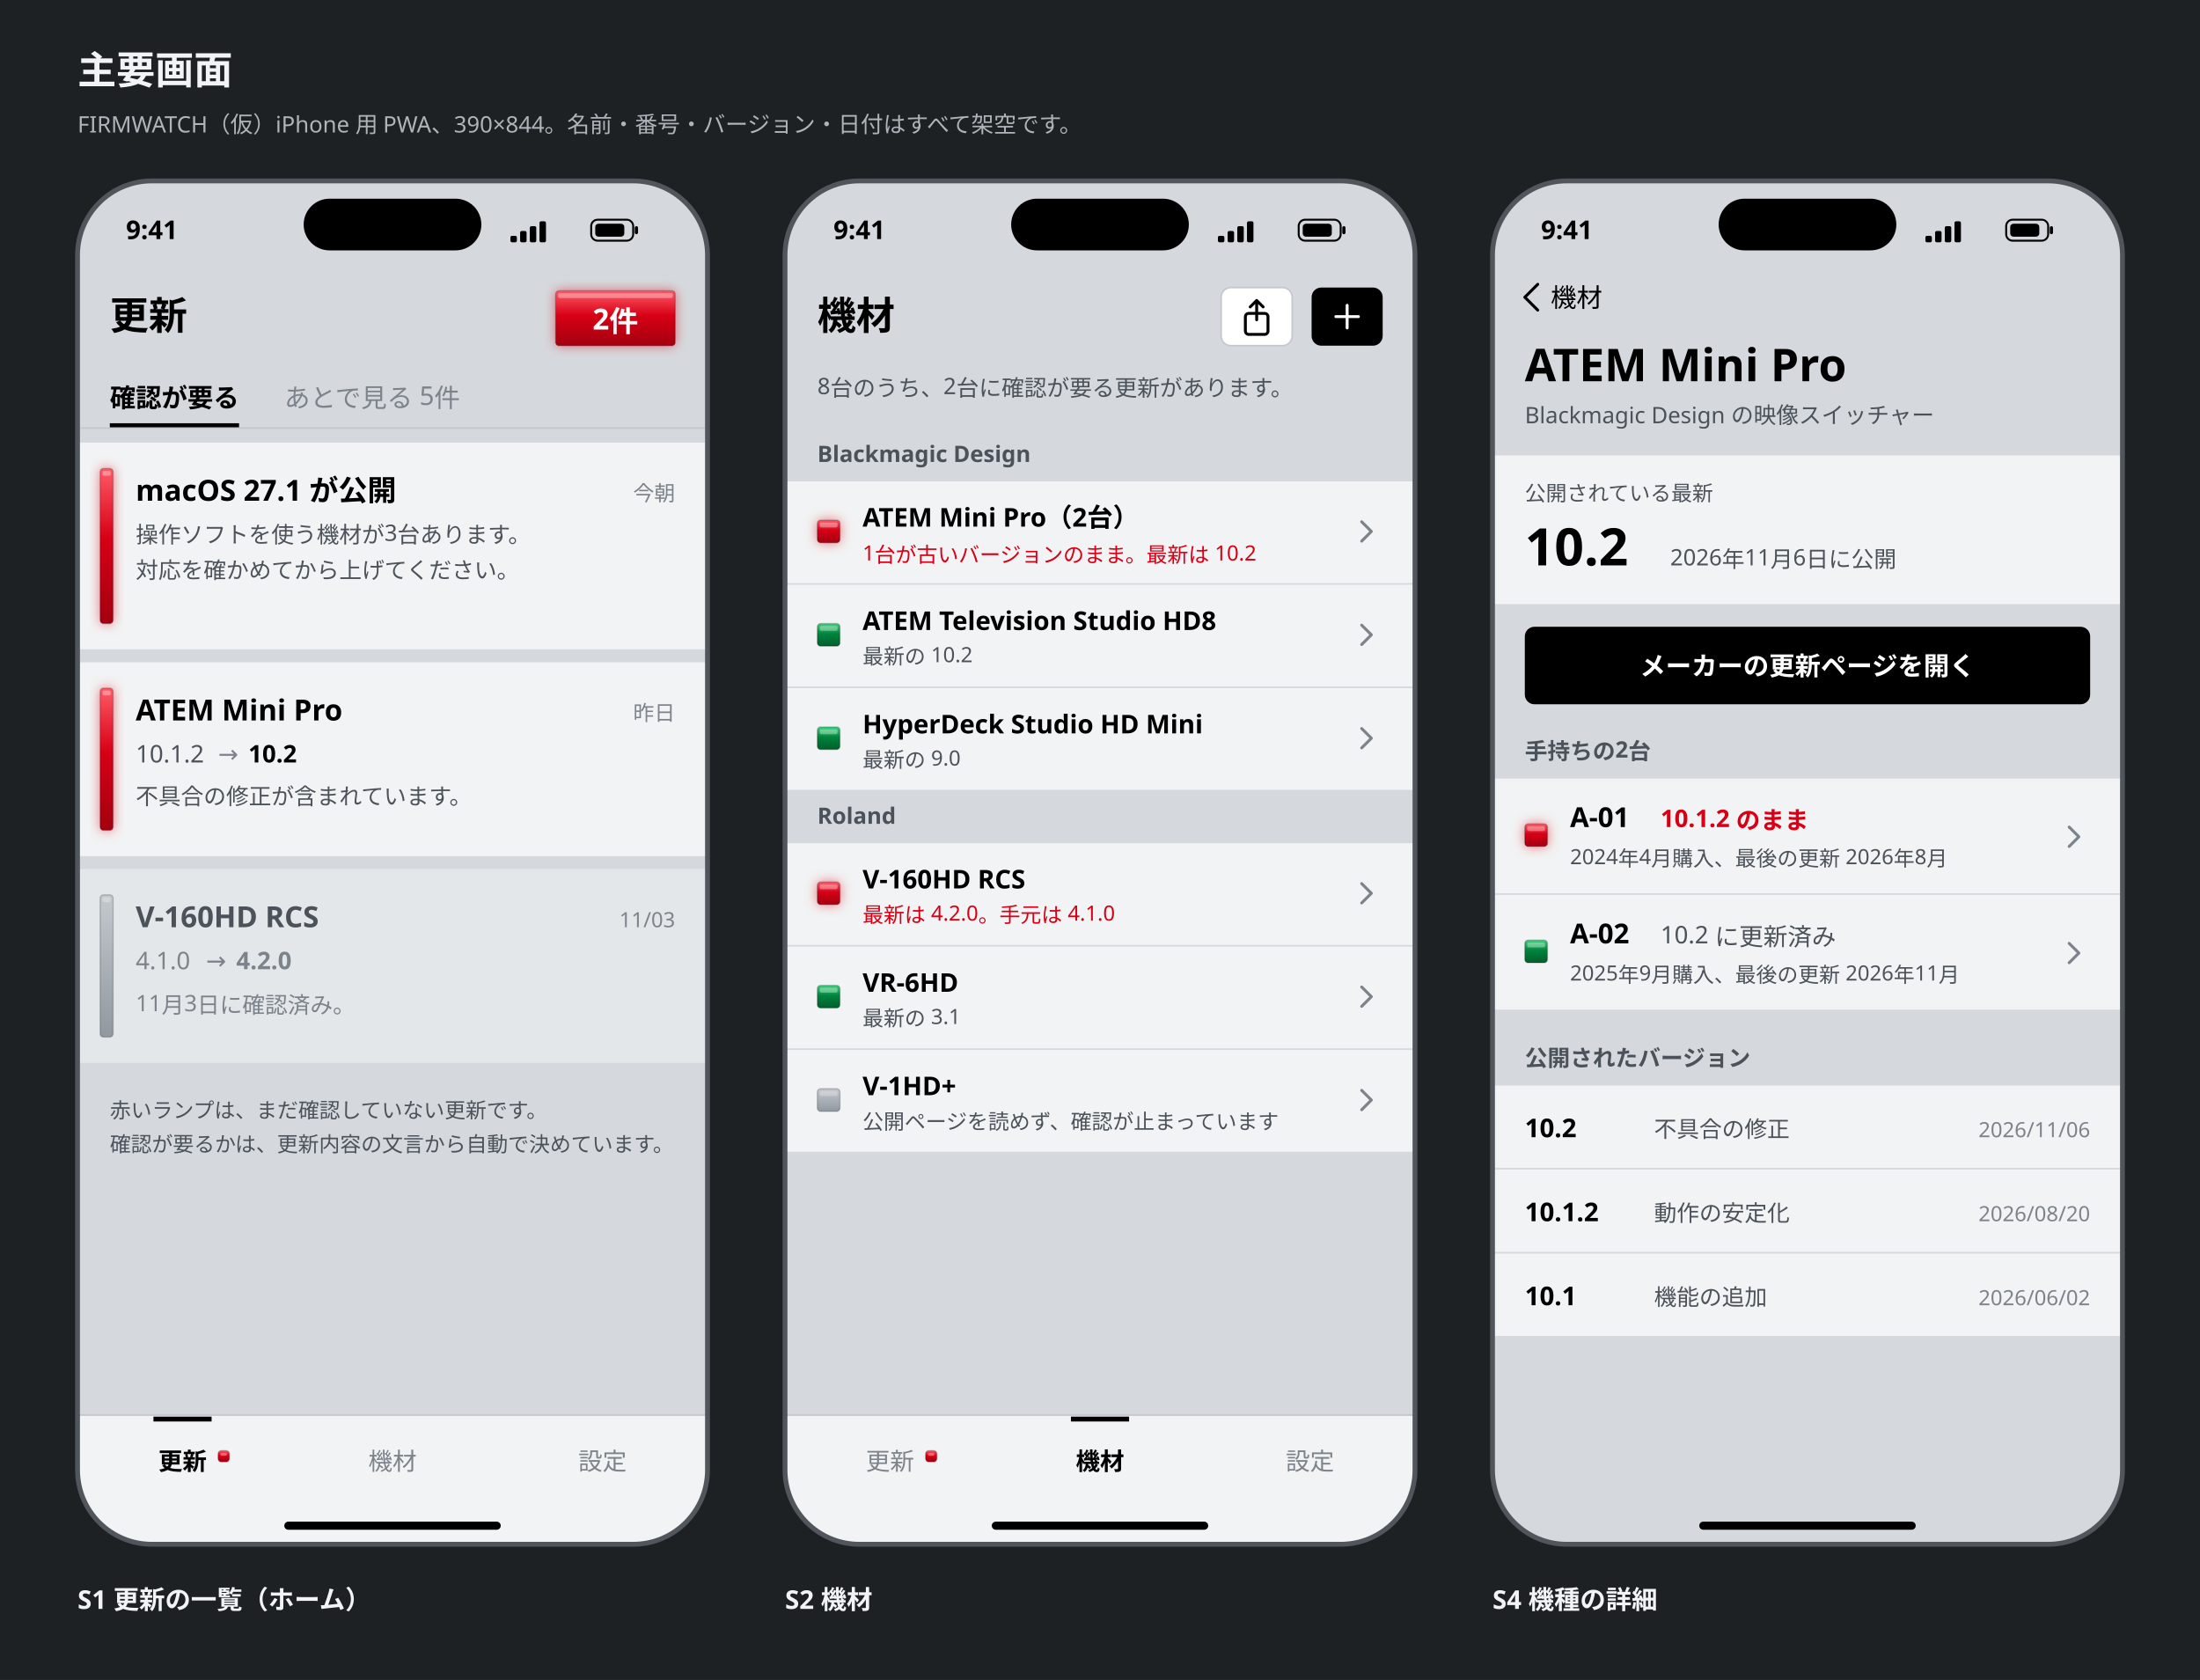
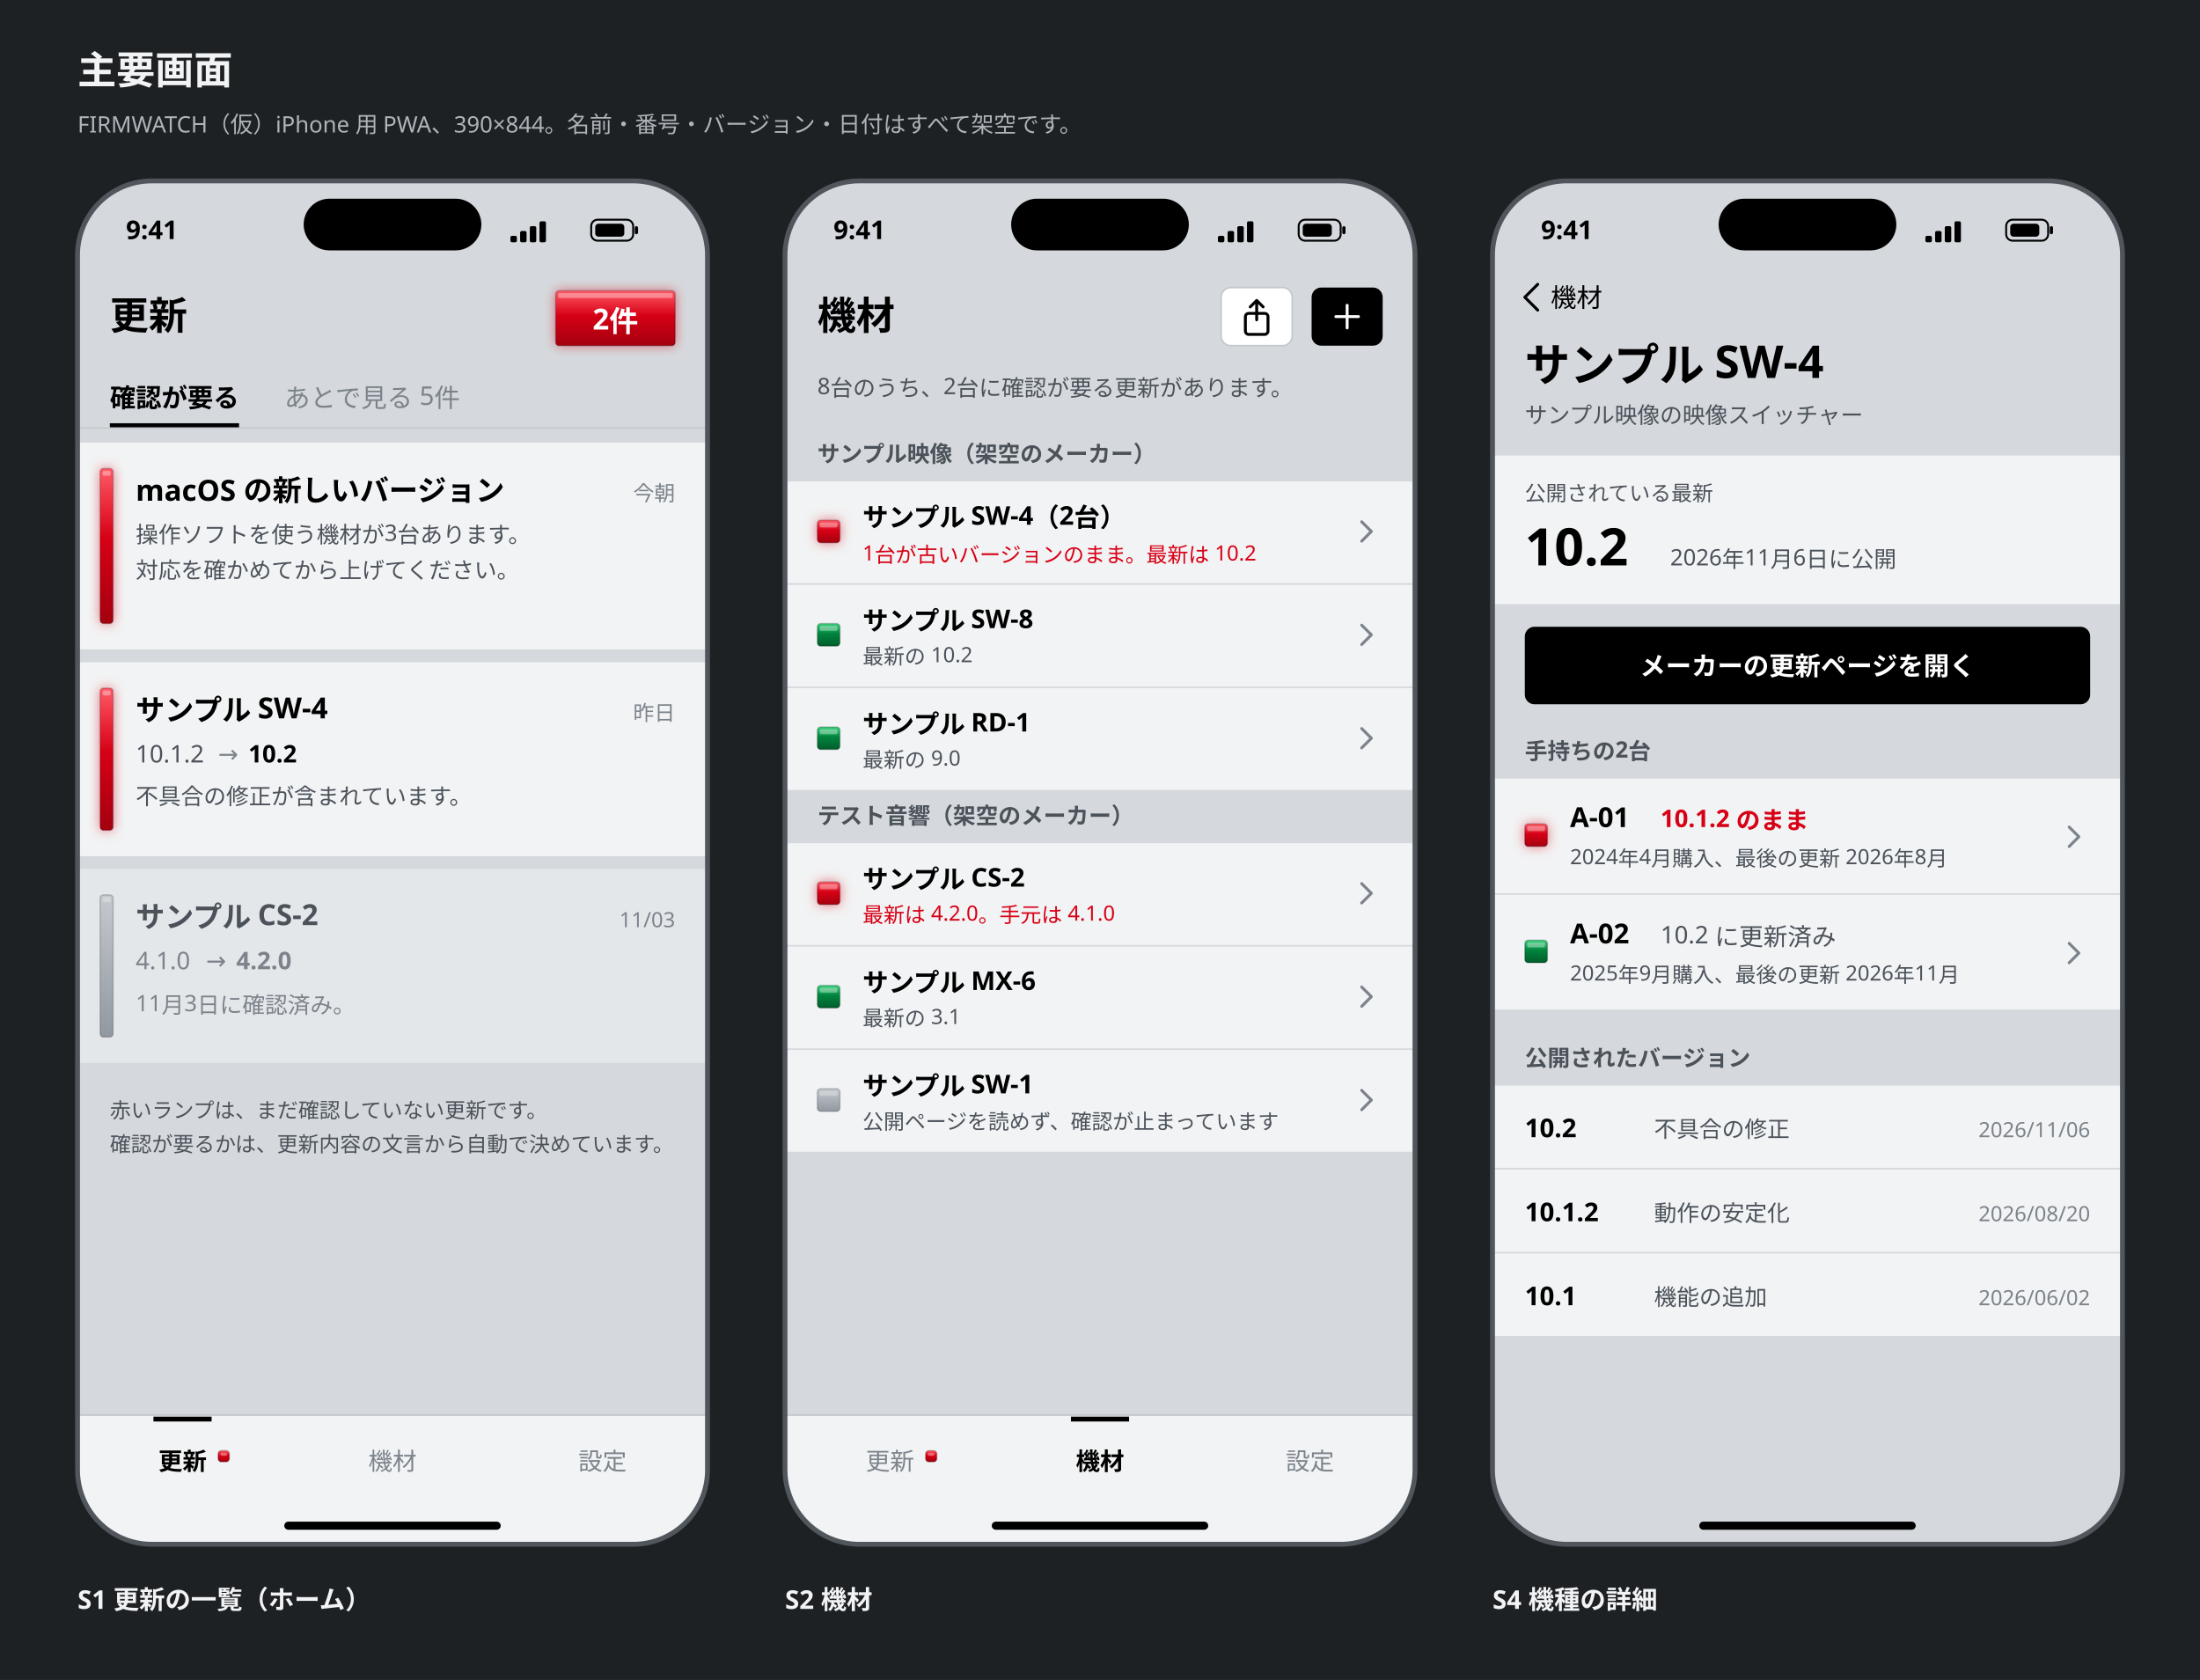
<svg xmlns="http://www.w3.org/2000/svg" width="1362" height="1040" viewBox="0 0 1362 1040">
  <defs>
    <linearGradient id="litR" x1="0" y1="0" x2="0" y2="1">
      <stop offset="0" stop-color="#FF5A66" />
      <stop offset=".45" stop-color="#D70015" />
      <stop offset="1" stop-color="#A3000F" />
    </linearGradient>
    <linearGradient id="litG" x1="0" y1="0" x2="0" y2="1">
      <stop offset="0" stop-color="#3DD27E" />
      <stop offset=".45" stop-color="#00843D" />
      <stop offset="1" stop-color="#005E2B" />
    </linearGradient>
    <linearGradient id="unlit" x1="0" y1="0" x2="0" y2="1">
      <stop offset="0" stop-color="#C4C9CE" />
      <stop offset="1" stop-color="#9198A0" />
    </linearGradient>
    <filter id="glowR" x="-80%" y="-80%" width="260%" height="260%">
      <feGaussianBlur stdDeviation="3.5" />
    </filter>
  </defs>
  <rect x="0" y="0" width="1362" height="1040" rx="0" fill="#1E2124" />
  <text x="48" y="52" font-family="'IBM Plex Sans JP','Noto Sans JP',sans-serif" font-size="24" font-weight="700" fill="#F2F3F4" text-anchor="start">主要画面</text>
  <text x="48" y="82" font-family="'IBM Plex Sans JP','Noto Sans JP',sans-serif" font-size="14" font-weight="400" fill="#AEB4BA" text-anchor="start">FIRMWATCH（仮）iPhone 用 PWA、390×844。名前・番号・バージョン・日付はすべて架空です。</text>
  <clipPath id="c0">
    <rect x="0" y="0" width="390" height="844" rx="46" />
  </clipPath>
  <g transform="translate(48,112)">
    <g clip-path="url(#c0)">
      <rect x="0" y="0" width="390" height="844" rx="0" fill="#D5D9DD" />
      <text x="30" y="36" font-family="'IBM Plex Sans JP','Noto Sans JP',sans-serif" font-size="16" font-weight="600" fill="#000000" text-anchor="start">9:41</text>
      <rect x="318" y="24" width="26" height="13" rx="4" fill="none" stroke="#000000" stroke-width="1.2" />
      <rect x="320.5" y="26.5" width="18" height="8" rx="2" fill="#000000" />
      <rect x="345" y="28" width="2" height="5" rx="1" fill="#000000" />
      <rect x="268" y="34" width="4" height="4" rx="1" fill="#000000" />
      <rect x="274" y="31" width="4" height="7" rx="1" fill="#000000" />
      <rect x="280" y="28" width="4" height="10" rx="1" fill="#000000" />
      <rect x="286" y="25" width="4" height="13" rx="1" fill="#000000" />
      <rect x="140" y="11" width="110" height="32" rx="16" fill="#000" />
      <text x="20" y="92" font-family="'IBM Plex Sans JP','Noto Sans JP',sans-serif" font-size="24" font-weight="700" fill="#000000" text-anchor="start">更新</text>
      <rect x="296" y="68" width="74" height="34" rx="2" fill="#D70015" opacity=".55" filter="url(#glowR)" />
      <rect x="296" y="68" width="74" height="34" rx="2" fill="url(#litR)" stroke="#00000033" stroke-width=".8" />
      <rect x="297.5" y="69.5" width="71" height="3" rx="1" fill="#ffffff" opacity="0.35" />
      <text x="333" y="92" font-family="'IBM Plex Sans JP','Noto Sans JP',sans-serif" font-size="18" font-weight="700" fill="#FFFFFF" text-anchor="middle">2件</text>
      <text x="20" y="140" font-family="'IBM Plex Sans JP','Noto Sans JP',sans-serif" font-size="16" font-weight="700" fill="#000000" text-anchor="start">確認が要る</text>
      <rect x="20" y="150" width="80" height="3" rx="0" fill="#000000" />
      <text x="128" y="140" font-family="'IBM Plex Sans JP','Noto Sans JP',sans-serif" font-size="16" font-weight="500" fill="#7C838B" text-anchor="start">あとで見る 5件</text>
      <line x1="0" y1="153" x2="390" y2="153" stroke="#C3C8CD" stroke-width="1" />
      <rect x="0" y="162" width="390" height="128" rx="0" fill="#F2F3F4" />
      <rect x="14" y="178" width="8" height="96" rx="2" fill="#D70015" opacity=".55" filter="url(#glowR)" />
      <rect x="14" y="178" width="8" height="96" rx="2" fill="url(#litR)" stroke="#00000033" stroke-width=".8" />
      <rect x="15.5" y="179.5" width="5" height="3" rx="1" fill="#ffffff" opacity="0.35" />
-       <text x="36" y="198" font-family="'IBM Plex Sans JP','Noto Sans JP',sans-serif" font-size="18" font-weight="700" fill="#000000" text-anchor="start">macOS 27.1 が公開</text>
+       <text x="36" y="198" font-family="'IBM Plex Sans JP','Noto Sans JP',sans-serif" font-size="18" font-weight="700" fill="#000000" text-anchor="start">macOS の新しいバージョン</text>
      <text x="370" y="198" font-family="'IBM Plex Sans JP','Noto Sans JP',sans-serif" font-size="13" font-weight="400" fill="#7C838B" text-anchor="end">今朝</text>
      <text x="36" y="224" font-family="'IBM Plex Sans JP','Noto Sans JP',sans-serif" font-size="14" font-weight="400" fill="#4B525A" text-anchor="start">操作ソフトを使う機材が3台あります。</text>
      <text x="36" y="246" font-family="'IBM Plex Sans JP','Noto Sans JP',sans-serif" font-size="14" font-weight="400" fill="#4B525A" text-anchor="start">対応を確かめてから上げてください。</text>
      <rect x="0" y="298" width="390" height="120" rx="0" fill="#F2F3F4" />
      <rect x="14" y="314" width="8" height="88" rx="2" fill="#D70015" opacity=".55" filter="url(#glowR)" />
      <rect x="14" y="314" width="8" height="88" rx="2" fill="url(#litR)" stroke="#00000033" stroke-width=".8" />
      <rect x="15.5" y="315.5" width="5" height="3" rx="1" fill="#ffffff" opacity="0.35" />
-       <text x="36" y="334" font-family="'IBM Plex Sans JP','Noto Sans JP',sans-serif" font-size="18" font-weight="700" fill="#000000" text-anchor="start">ATEM Mini Pro</text>
+       <text x="36" y="334" font-family="'IBM Plex Sans JP','Noto Sans JP',sans-serif" font-size="18" font-weight="700" fill="#000000" text-anchor="start">サンプル SW-4</text>
      <text x="370" y="334" font-family="'IBM Plex Sans JP','Noto Sans JP',sans-serif" font-size="13" font-weight="400" fill="#7C838B" text-anchor="end">昨日</text>
      <text x="36" y="360" font-family="'IBM Plex Sans JP','Noto Sans JP',sans-serif" font-size="15" font-weight="400" fill="#4B525A" text-anchor="start">10.1.2</text>
      <text x="87.0" y="360" font-family="'IBM Plex Sans JP','Noto Sans JP',sans-serif" font-size="15" font-weight="400" fill="#7C838B" text-anchor="start">→</text>
      <text x="105.75" y="360" font-family="'IBM Plex Sans JP','Noto Sans JP',sans-serif" font-size="15" font-weight="700" fill="#000000" text-anchor="start">10.2</text>
      <text x="36" y="386" font-family="'IBM Plex Sans JP','Noto Sans JP',sans-serif" font-size="14" font-weight="400" fill="#4B525A" text-anchor="start">不具合の修正が含まれています。</text>
      <rect x="0" y="426" width="390" height="120" rx="0" fill="#E4E7EA" />
      <rect x="14" y="442" width="8" height="88" rx="2" fill="url(#unlit)" stroke="#00000033" stroke-width=".8" />
      <rect x="15.5" y="443.5" width="5" height="3" rx="1" fill="#ffffff" opacity="0.25" />
-       <text x="36" y="462" font-family="'IBM Plex Sans JP','Noto Sans JP',sans-serif" font-size="18" font-weight="700" fill="#4B525A" text-anchor="start">V-160HD RCS</text>
+       <text x="36" y="462" font-family="'IBM Plex Sans JP','Noto Sans JP',sans-serif" font-size="18" font-weight="700" fill="#4B525A" text-anchor="start">サンプル CS-2</text>
      <text x="370" y="462" font-family="'IBM Plex Sans JP','Noto Sans JP',sans-serif" font-size="13" font-weight="400" fill="#7C838B" text-anchor="end">11/03</text>
      <text x="36" y="488" font-family="'IBM Plex Sans JP','Noto Sans JP',sans-serif" font-size="15" font-weight="400" fill="#7C838B" text-anchor="start">4.1.0</text>
      <text x="79.5" y="488" font-family="'IBM Plex Sans JP','Noto Sans JP',sans-serif" font-size="15" font-weight="400" fill="#7C838B" text-anchor="start">→</text>
      <text x="98.25" y="488" font-family="'IBM Plex Sans JP','Noto Sans JP',sans-serif" font-size="15" font-weight="700" fill="#7C838B" text-anchor="start">4.2.0</text>
      <text x="36" y="514" font-family="'IBM Plex Sans JP','Noto Sans JP',sans-serif" font-size="14" font-weight="400" fill="#7C838B" text-anchor="start">11月3日に確認済み。</text>
      <text x="20" y="580" font-family="'IBM Plex Sans JP','Noto Sans JP',sans-serif" font-size="13" font-weight="400" fill="#4B525A" text-anchor="start">赤いランプは、まだ確認していない更新です。</text>
      <text x="20" y="601" font-family="'IBM Plex Sans JP','Noto Sans JP',sans-serif" font-size="13" font-weight="400" fill="#4B525A" text-anchor="start">確認が要るかは、更新内容の文言から自動で決めています。</text>
      <rect x="0" y="764" width="390" height="80" rx="0" fill="#F2F3F4" />
      <line x1="0" y1="764" x2="390" y2="764" stroke="#C3C8CD" stroke-width="1" />
      <text x="65" y="798" font-family="'IBM Plex Sans JP','Noto Sans JP',sans-serif" font-size="15" font-weight="700" fill="#000000" text-anchor="middle">更新</text>
      <rect x="47" y="765" width="36" height="3" rx="0" fill="#000000" />
      <rect x="87" y="786" width="7" height="7" rx="2" fill="url(#litR)" stroke="#00000033" stroke-width=".8" />
      <rect x="88.5" y="787.5" width="4" height="1.75" rx="1" fill="#ffffff" opacity="0.35" />
      <text x="195" y="798" font-family="'IBM Plex Sans JP','Noto Sans JP',sans-serif" font-size="15" font-weight="500" fill="#7C838B" text-anchor="middle">機材</text>
      <text x="325" y="798" font-family="'IBM Plex Sans JP','Noto Sans JP',sans-serif" font-size="15" font-weight="500" fill="#7C838B" text-anchor="middle">設定</text>
      <rect x="128" y="830" width="134" height="5" rx="2.5" fill="#000000" />
    </g>
    <rect x="0" y="0" width="390" height="844" rx="46" fill="none" stroke="#50565C" stroke-width="3" />
  </g>
  <text x="48" y="996" font-family="'IBM Plex Sans JP','Noto Sans JP',sans-serif" font-size="16" font-weight="600" fill="#F2F3F4" text-anchor="start">S1  更新の一覧（ホーム）</text>
  <clipPath id="c1">
    <rect x="0" y="0" width="390" height="844" rx="46" />
  </clipPath>
  <g transform="translate(486,112)">
    <g clip-path="url(#c1)">
      <rect x="0" y="0" width="390" height="844" rx="0" fill="#D5D9DD" />
      <text x="30" y="36" font-family="'IBM Plex Sans JP','Noto Sans JP',sans-serif" font-size="16" font-weight="600" fill="#000000" text-anchor="start">9:41</text>
      <rect x="318" y="24" width="26" height="13" rx="4" fill="none" stroke="#000000" stroke-width="1.2" />
      <rect x="320.5" y="26.5" width="18" height="8" rx="2" fill="#000000" />
      <rect x="345" y="28" width="2" height="5" rx="1" fill="#000000" />
      <rect x="268" y="34" width="4" height="4" rx="1" fill="#000000" />
      <rect x="274" y="31" width="4" height="7" rx="1" fill="#000000" />
      <rect x="280" y="28" width="4" height="10" rx="1" fill="#000000" />
      <rect x="286" y="25" width="4" height="13" rx="1" fill="#000000" />
      <rect x="140" y="11" width="110" height="32" rx="16" fill="#000" />
      <text x="20" y="92" font-family="'IBM Plex Sans JP','Noto Sans JP',sans-serif" font-size="24" font-weight="700" fill="#000000" text-anchor="start">機材</text>
      <rect x="270" y="66" width="44" height="36" rx="6" fill="#FFFFFF" stroke="#C3C8CD" stroke-width="1" />
      <rect x="285" y="82" width="14" height="13" rx="2" fill="none" stroke="#000000" stroke-width="1.8" stroke-linecap="round" stroke-linejoin="round" />
      <path d="M292 74 v12 M288 78 l4 -4 l4 4" fill="none" stroke="#000000" stroke-width="1.8" stroke-linecap="round" stroke-linejoin="round" />
      <rect x="326" y="66" width="44" height="36" rx="6" fill="#000000" />
      <path d="M341 84 h14 M348 77 v14" fill="none" stroke="#FFFFFF" stroke-width="1.8" stroke-linecap="round" stroke-linejoin="round" />
      <text x="20" y="132" font-family="'IBM Plex Sans JP','Noto Sans JP',sans-serif" font-size="14" font-weight="400" fill="#4B525A" text-anchor="start">8台のうち、2台に確認が要る更新があります。</text>
-       <text x="20" y="174" font-family="'IBM Plex Sans JP','Noto Sans JP',sans-serif" font-size="14" font-weight="600" fill="#4B525A" text-anchor="start">Blackmagic Design</text>
+       <text x="20" y="174" font-family="'IBM Plex Sans JP','Noto Sans JP',sans-serif" font-size="14" font-weight="600" fill="#4B525A" text-anchor="start">サンプル映像（架空のメーカー）</text>
      <rect x="0" y="186" width="390" height="63" rx="0" fill="#F2F3F4" />
      <rect x="20" y="210" width="14" height="14" rx="2" fill="#D70015" opacity=".55" filter="url(#glowR)" />
      <rect x="20" y="210" width="14" height="14" rx="2" fill="url(#litR)" stroke="#00000033" stroke-width=".8" />
      <rect x="21.5" y="211.5" width="11" height="3" rx="1" fill="#ffffff" opacity="0.35" />
-       <text x="48" y="214" font-family="'IBM Plex Sans JP','Noto Sans JP',sans-serif" font-size="16" font-weight="600" fill="#000000" text-anchor="start">ATEM Mini Pro（2台）</text>
+       <text x="48" y="214" font-family="'IBM Plex Sans JP','Noto Sans JP',sans-serif" font-size="16" font-weight="600" fill="#000000" text-anchor="start">サンプル SW-4（2台）</text>
      <text x="48" y="235" font-family="'IBM Plex Sans JP','Noto Sans JP',sans-serif" font-size="13" font-weight="500" fill="#D70015" text-anchor="start">1台が古いバージョンのまま。最新は 10.2</text>
      <path d="M357 211 l6 6 l-6 6" fill="none" stroke="#7C838B" stroke-width="1.8" stroke-linecap="round" stroke-linejoin="round" />
      <rect x="0" y="250" width="390" height="63" rx="0" fill="#F2F3F4" />
      <rect x="20" y="274" width="14" height="14" rx="2" fill="url(#litG)" stroke="#00000033" stroke-width=".8" />
      <rect x="21.5" y="275.5" width="11" height="3" rx="1" fill="#ffffff" opacity="0.35" />
-       <text x="48" y="278" font-family="'IBM Plex Sans JP','Noto Sans JP',sans-serif" font-size="16" font-weight="600" fill="#000000" text-anchor="start">ATEM Television Studio HD8</text>
+       <text x="48" y="278" font-family="'IBM Plex Sans JP','Noto Sans JP',sans-serif" font-size="16" font-weight="600" fill="#000000" text-anchor="start">サンプル SW-8</text>
      <text x="48" y="299" font-family="'IBM Plex Sans JP','Noto Sans JP',sans-serif" font-size="13" font-weight="400" fill="#4B525A" text-anchor="start">最新の 10.2</text>
      <path d="M357 275 l6 6 l-6 6" fill="none" stroke="#7C838B" stroke-width="1.8" stroke-linecap="round" stroke-linejoin="round" />
      <rect x="0" y="314" width="390" height="63" rx="0" fill="#F2F3F4" />
      <rect x="20" y="338" width="14" height="14" rx="2" fill="url(#litG)" stroke="#00000033" stroke-width=".8" />
      <rect x="21.5" y="339.5" width="11" height="3" rx="1" fill="#ffffff" opacity="0.35" />
-       <text x="48" y="342" font-family="'IBM Plex Sans JP','Noto Sans JP',sans-serif" font-size="16" font-weight="600" fill="#000000" text-anchor="start">HyperDeck Studio HD Mini</text>
+       <text x="48" y="342" font-family="'IBM Plex Sans JP','Noto Sans JP',sans-serif" font-size="16" font-weight="600" fill="#000000" text-anchor="start">サンプル RD-1</text>
      <text x="48" y="363" font-family="'IBM Plex Sans JP','Noto Sans JP',sans-serif" font-size="13" font-weight="400" fill="#4B525A" text-anchor="start">最新の 9.0</text>
      <path d="M357 339 l6 6 l-6 6" fill="none" stroke="#7C838B" stroke-width="1.8" stroke-linecap="round" stroke-linejoin="round" />
-       <text x="20" y="398" font-family="'IBM Plex Sans JP','Noto Sans JP',sans-serif" font-size="14" font-weight="600" fill="#4B525A" text-anchor="start">Roland</text>
+       <text x="20" y="398" font-family="'IBM Plex Sans JP','Noto Sans JP',sans-serif" font-size="14" font-weight="600" fill="#4B525A" text-anchor="start">テスト音響（架空のメーカー）</text>
      <rect x="0" y="410" width="390" height="63" rx="0" fill="#F2F3F4" />
      <rect x="20" y="434" width="14" height="14" rx="2" fill="#D70015" opacity=".55" filter="url(#glowR)" />
      <rect x="20" y="434" width="14" height="14" rx="2" fill="url(#litR)" stroke="#00000033" stroke-width=".8" />
      <rect x="21.5" y="435.5" width="11" height="3" rx="1" fill="#ffffff" opacity="0.35" />
-       <text x="48" y="438" font-family="'IBM Plex Sans JP','Noto Sans JP',sans-serif" font-size="16" font-weight="600" fill="#000000" text-anchor="start">V-160HD RCS</text>
+       <text x="48" y="438" font-family="'IBM Plex Sans JP','Noto Sans JP',sans-serif" font-size="16" font-weight="600" fill="#000000" text-anchor="start">サンプル CS-2</text>
      <text x="48" y="459" font-family="'IBM Plex Sans JP','Noto Sans JP',sans-serif" font-size="13" font-weight="500" fill="#D70015" text-anchor="start">最新は 4.2.0。手元は 4.1.0</text>
      <path d="M357 435 l6 6 l-6 6" fill="none" stroke="#7C838B" stroke-width="1.8" stroke-linecap="round" stroke-linejoin="round" />
      <rect x="0" y="474" width="390" height="63" rx="0" fill="#F2F3F4" />
      <rect x="20" y="498" width="14" height="14" rx="2" fill="url(#litG)" stroke="#00000033" stroke-width=".8" />
      <rect x="21.5" y="499.5" width="11" height="3" rx="1" fill="#ffffff" opacity="0.35" />
-       <text x="48" y="502" font-family="'IBM Plex Sans JP','Noto Sans JP',sans-serif" font-size="16" font-weight="600" fill="#000000" text-anchor="start">VR-6HD</text>
+       <text x="48" y="502" font-family="'IBM Plex Sans JP','Noto Sans JP',sans-serif" font-size="16" font-weight="600" fill="#000000" text-anchor="start">サンプル MX-6</text>
      <text x="48" y="523" font-family="'IBM Plex Sans JP','Noto Sans JP',sans-serif" font-size="13" font-weight="400" fill="#4B525A" text-anchor="start">最新の 3.1</text>
      <path d="M357 499 l6 6 l-6 6" fill="none" stroke="#7C838B" stroke-width="1.8" stroke-linecap="round" stroke-linejoin="round" />
      <rect x="0" y="538" width="390" height="63" rx="0" fill="#F2F3F4" />
      <rect x="20" y="562" width="14" height="14" rx="2" fill="url(#unlit)" stroke="#00000033" stroke-width=".8" />
      <rect x="21.5" y="563.5" width="11" height="3" rx="1" fill="#ffffff" opacity="0.25" />
-       <text x="48" y="566" font-family="'IBM Plex Sans JP','Noto Sans JP',sans-serif" font-size="16" font-weight="600" fill="#000000" text-anchor="start">V-1HD+</text>
+       <text x="48" y="566" font-family="'IBM Plex Sans JP','Noto Sans JP',sans-serif" font-size="16" font-weight="600" fill="#000000" text-anchor="start">サンプル SW-1</text>
      <text x="48" y="587" font-family="'IBM Plex Sans JP','Noto Sans JP',sans-serif" font-size="13" font-weight="400" fill="#4B525A" text-anchor="start">公開ページを読めず、確認が止まっています</text>
      <path d="M357 563 l6 6 l-6 6" fill="none" stroke="#7C838B" stroke-width="1.8" stroke-linecap="round" stroke-linejoin="round" />
      <rect x="0" y="764" width="390" height="80" rx="0" fill="#F2F3F4" />
      <line x1="0" y1="764" x2="390" y2="764" stroke="#C3C8CD" stroke-width="1" />
      <text x="65" y="798" font-family="'IBM Plex Sans JP','Noto Sans JP',sans-serif" font-size="15" font-weight="500" fill="#7C838B" text-anchor="middle">更新</text>
      <rect x="87" y="786" width="7" height="7" rx="2" fill="url(#litR)" stroke="#00000033" stroke-width=".8" />
      <rect x="88.5" y="787.5" width="4" height="1.75" rx="1" fill="#ffffff" opacity="0.35" />
      <text x="195" y="798" font-family="'IBM Plex Sans JP','Noto Sans JP',sans-serif" font-size="15" font-weight="700" fill="#000000" text-anchor="middle">機材</text>
      <rect x="177" y="765" width="36" height="3" rx="0" fill="#000000" />
      <text x="325" y="798" font-family="'IBM Plex Sans JP','Noto Sans JP',sans-serif" font-size="15" font-weight="500" fill="#7C838B" text-anchor="middle">設定</text>
      <rect x="128" y="830" width="134" height="5" rx="2.5" fill="#000000" />
    </g>
    <rect x="0" y="0" width="390" height="844" rx="46" fill="none" stroke="#50565C" stroke-width="3" />
  </g>
  <text x="486" y="996" font-family="'IBM Plex Sans JP','Noto Sans JP',sans-serif" font-size="16" font-weight="600" fill="#F2F3F4" text-anchor="start">S2  機材</text>
  <clipPath id="c2">
    <rect x="0" y="0" width="390" height="844" rx="46" />
  </clipPath>
  <g transform="translate(924,112)">
    <g clip-path="url(#c2)">
      <rect x="0" y="0" width="390" height="844" rx="0" fill="#D5D9DD" />
      <text x="30" y="36" font-family="'IBM Plex Sans JP','Noto Sans JP',sans-serif" font-size="16" font-weight="600" fill="#000000" text-anchor="start">9:41</text>
      <rect x="318" y="24" width="26" height="13" rx="4" fill="none" stroke="#000000" stroke-width="1.2" />
      <rect x="320.5" y="26.5" width="18" height="8" rx="2" fill="#000000" />
      <rect x="345" y="28" width="2" height="5" rx="1" fill="#000000" />
      <rect x="268" y="34" width="4" height="4" rx="1" fill="#000000" />
      <rect x="274" y="31" width="4" height="7" rx="1" fill="#000000" />
      <rect x="280" y="28" width="4" height="10" rx="1" fill="#000000" />
      <rect x="286" y="25" width="4" height="13" rx="1" fill="#000000" />
      <rect x="140" y="11" width="110" height="32" rx="16" fill="#000" />
      <path d="M28 64 l-8 8 l8 8" fill="none" stroke="#000000" stroke-width="1.8" stroke-linecap="round" stroke-linejoin="round" />
      <text x="36" y="78" font-family="'IBM Plex Sans JP','Noto Sans JP',sans-serif" font-size="16" font-weight="500" fill="#000000" text-anchor="start">機材</text>
-       <text x="20" y="124" font-family="'IBM Plex Sans JP','Noto Sans JP',sans-serif" font-size="28" font-weight="700" fill="#000000" text-anchor="start">ATEM Mini Pro</text>
-       <text x="20" y="150" font-family="'IBM Plex Sans JP','Noto Sans JP',sans-serif" font-size="14" font-weight="400" fill="#4B525A" text-anchor="start">Blackmagic Design の映像スイッチャー</text>
+       <text x="20" y="124" font-family="'IBM Plex Sans JP','Noto Sans JP',sans-serif" font-size="28" font-weight="700" fill="#000000" text-anchor="start">サンプル SW-4</text>
+       <text x="20" y="150" font-family="'IBM Plex Sans JP','Noto Sans JP',sans-serif" font-size="14" font-weight="400" fill="#4B525A" text-anchor="start">サンプル映像の映像スイッチャー</text>
      <rect x="0" y="170" width="390" height="92" rx="0" fill="#F2F3F4" />
      <text x="20" y="198" font-family="'IBM Plex Sans JP','Noto Sans JP',sans-serif" font-size="13" font-weight="400" fill="#4B525A" text-anchor="start">公開されている最新</text>
      <text x="20" y="238" font-family="'IBM Plex Sans JP','Noto Sans JP',sans-serif" font-size="32" font-weight="700" fill="#000000" text-anchor="start">10.2</text>
      <text x="110" y="238" font-family="'IBM Plex Sans JP','Noto Sans JP',sans-serif" font-size="14" font-weight="400" fill="#4B525A" text-anchor="start">2026年11月6日に公開</text>
      <rect x="20" y="276" width="350" height="48" rx="6" fill="#000000" />
      <text x="195.0" y="306.0" font-family="'IBM Plex Sans JP','Noto Sans JP',sans-serif" font-size="16" font-weight="600" fill="#FFFFFF" text-anchor="middle">メーカーの更新ページを開く</text>
      <text x="20" y="358" font-family="'IBM Plex Sans JP','Noto Sans JP',sans-serif" font-size="14" font-weight="600" fill="#4B525A" text-anchor="start">手持ちの2台</text>
      <rect x="0" y="370" width="390" height="71" rx="0" fill="#F2F3F4" />
      <rect x="20" y="398" width="14" height="14" rx="2" fill="#D70015" opacity=".55" filter="url(#glowR)" />
      <rect x="20" y="398" width="14" height="14" rx="2" fill="url(#litR)" stroke="#00000033" stroke-width=".8" />
      <rect x="21.5" y="399.5" width="11" height="3" rx="1" fill="#ffffff" opacity="0.35" />
      <text x="48" y="400" font-family="'IBM Plex Sans JP','Noto Sans JP',sans-serif" font-size="17" font-weight="700" fill="#000000" text-anchor="start">A-01</text>
      <text x="104" y="400" font-family="'IBM Plex Sans JP','Noto Sans JP',sans-serif" font-size="15" font-weight="600" fill="#D70015" text-anchor="start">10.1.2 のまま</text>
      <text x="48" y="423" font-family="'IBM Plex Sans JP','Noto Sans JP',sans-serif" font-size="13" font-weight="400" fill="#4B525A" text-anchor="start">2024年4月購入、最後の更新 2026年8月</text>
      <path d="M357 400 l6 6 l-6 6" fill="none" stroke="#7C838B" stroke-width="1.8" stroke-linecap="round" stroke-linejoin="round" />
      <rect x="0" y="442" width="390" height="71" rx="0" fill="#F2F3F4" />
      <rect x="20" y="470" width="14" height="14" rx="2" fill="url(#litG)" stroke="#00000033" stroke-width=".8" />
      <rect x="21.5" y="471.5" width="11" height="3" rx="1" fill="#ffffff" opacity="0.35" />
      <text x="48" y="472" font-family="'IBM Plex Sans JP','Noto Sans JP',sans-serif" font-size="17" font-weight="700" fill="#000000" text-anchor="start">A-02</text>
      <text x="104" y="472" font-family="'IBM Plex Sans JP','Noto Sans JP',sans-serif" font-size="15" font-weight="400" fill="#4B525A" text-anchor="start">10.2 に更新済み</text>
      <text x="48" y="495" font-family="'IBM Plex Sans JP','Noto Sans JP',sans-serif" font-size="13" font-weight="400" fill="#4B525A" text-anchor="start">2025年9月購入、最後の更新 2026年11月</text>
      <path d="M357 472 l6 6 l-6 6" fill="none" stroke="#7C838B" stroke-width="1.8" stroke-linecap="round" stroke-linejoin="round" />
      <text x="20" y="548" font-family="'IBM Plex Sans JP','Noto Sans JP',sans-serif" font-size="14" font-weight="600" fill="#4B525A" text-anchor="start">公開されたバージョン</text>
      <rect x="0" y="560" width="390" height="51" rx="0" fill="#F2F3F4" />
      <text x="20" y="592" font-family="'IBM Plex Sans JP','Noto Sans JP',sans-serif" font-size="16" font-weight="700" fill="#000000" text-anchor="start">10.2</text>
      <text x="100" y="592" font-family="'IBM Plex Sans JP','Noto Sans JP',sans-serif" font-size="14" font-weight="400" fill="#4B525A" text-anchor="start">不具合の修正</text>
      <text x="370" y="592" font-family="'IBM Plex Sans JP','Noto Sans JP',sans-serif" font-size="13" font-weight="400" fill="#7C838B" text-anchor="end">2026/11/06</text>
      <rect x="0" y="612" width="390" height="51" rx="0" fill="#F2F3F4" />
      <text x="20" y="644" font-family="'IBM Plex Sans JP','Noto Sans JP',sans-serif" font-size="16" font-weight="700" fill="#000000" text-anchor="start">10.1.2</text>
      <text x="100" y="644" font-family="'IBM Plex Sans JP','Noto Sans JP',sans-serif" font-size="14" font-weight="400" fill="#4B525A" text-anchor="start">動作の安定化</text>
      <text x="370" y="644" font-family="'IBM Plex Sans JP','Noto Sans JP',sans-serif" font-size="13" font-weight="400" fill="#7C838B" text-anchor="end">2026/08/20</text>
      <rect x="0" y="664" width="390" height="51" rx="0" fill="#F2F3F4" />
      <text x="20" y="696" font-family="'IBM Plex Sans JP','Noto Sans JP',sans-serif" font-size="16" font-weight="700" fill="#000000" text-anchor="start">10.1</text>
      <text x="100" y="696" font-family="'IBM Plex Sans JP','Noto Sans JP',sans-serif" font-size="14" font-weight="400" fill="#4B525A" text-anchor="start">機能の追加</text>
      <text x="370" y="696" font-family="'IBM Plex Sans JP','Noto Sans JP',sans-serif" font-size="13" font-weight="400" fill="#7C838B" text-anchor="end">2026/06/02</text>
      <rect x="128" y="830" width="134" height="5" rx="2.5" fill="#000000" />
    </g>
    <rect x="0" y="0" width="390" height="844" rx="46" fill="none" stroke="#50565C" stroke-width="3" />
  </g>
  <text x="924" y="996" font-family="'IBM Plex Sans JP','Noto Sans JP',sans-serif" font-size="16" font-weight="600" fill="#F2F3F4" text-anchor="start">S4  機種の詳細</text>
</svg>
